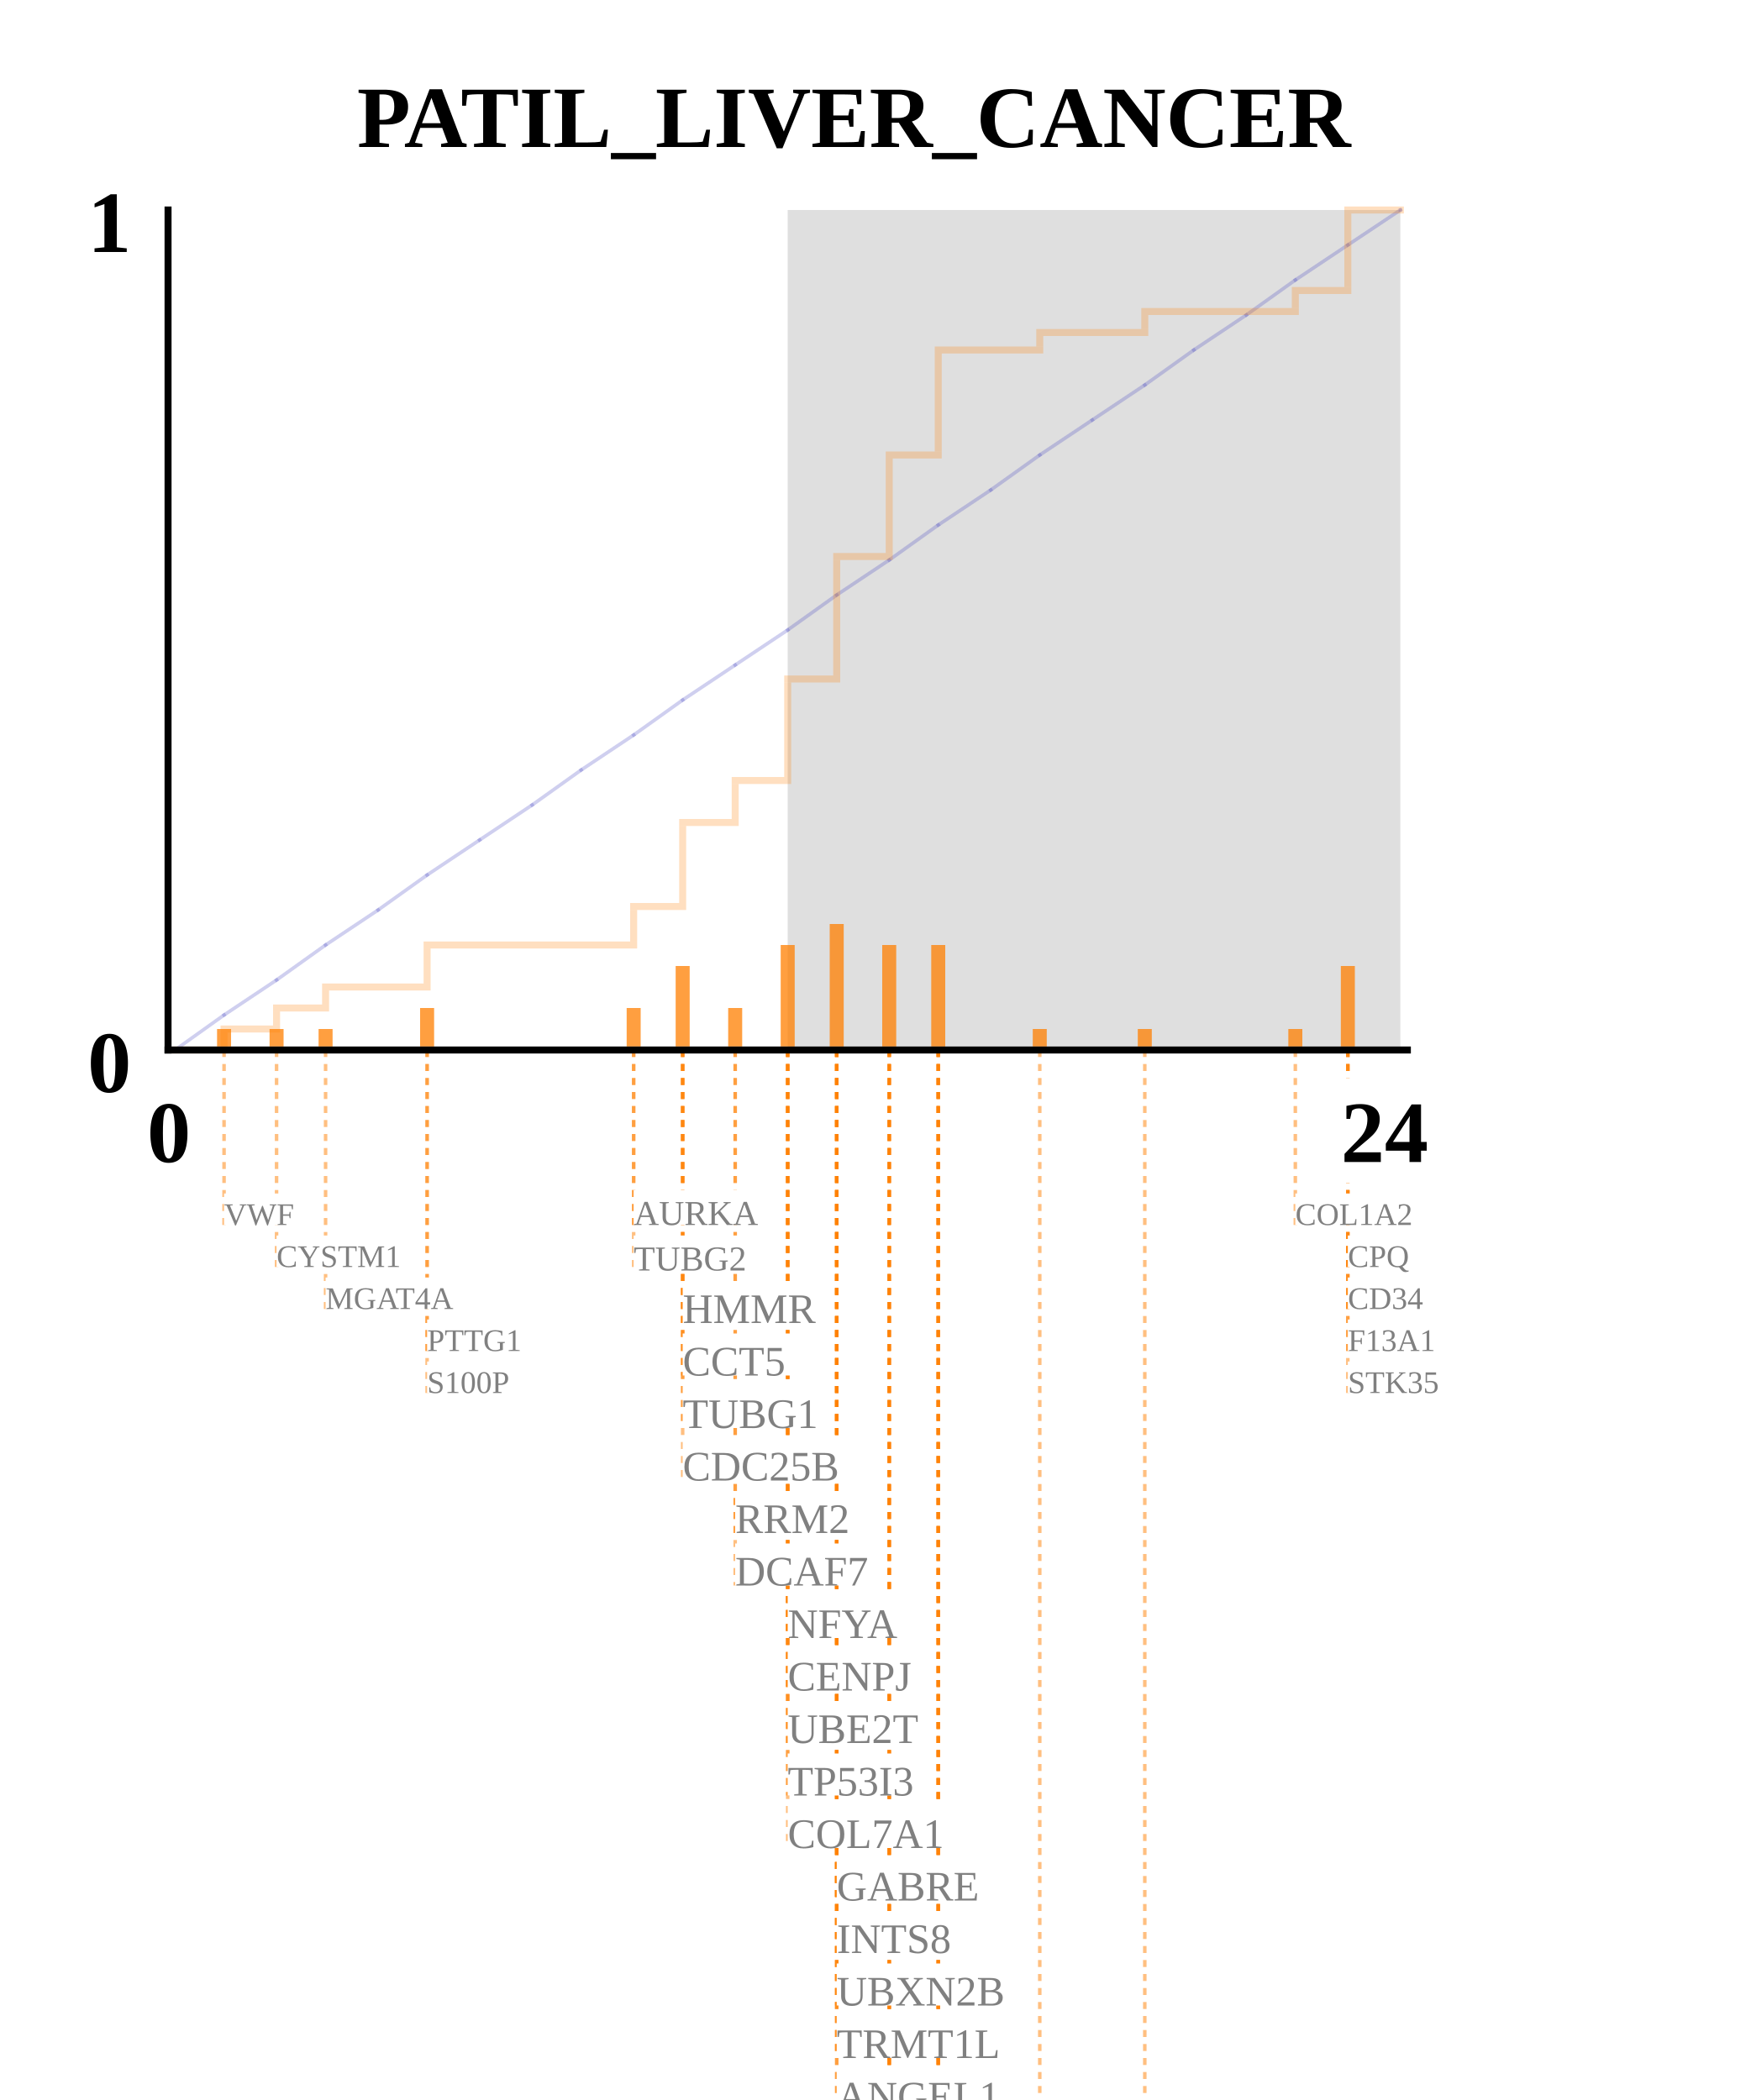
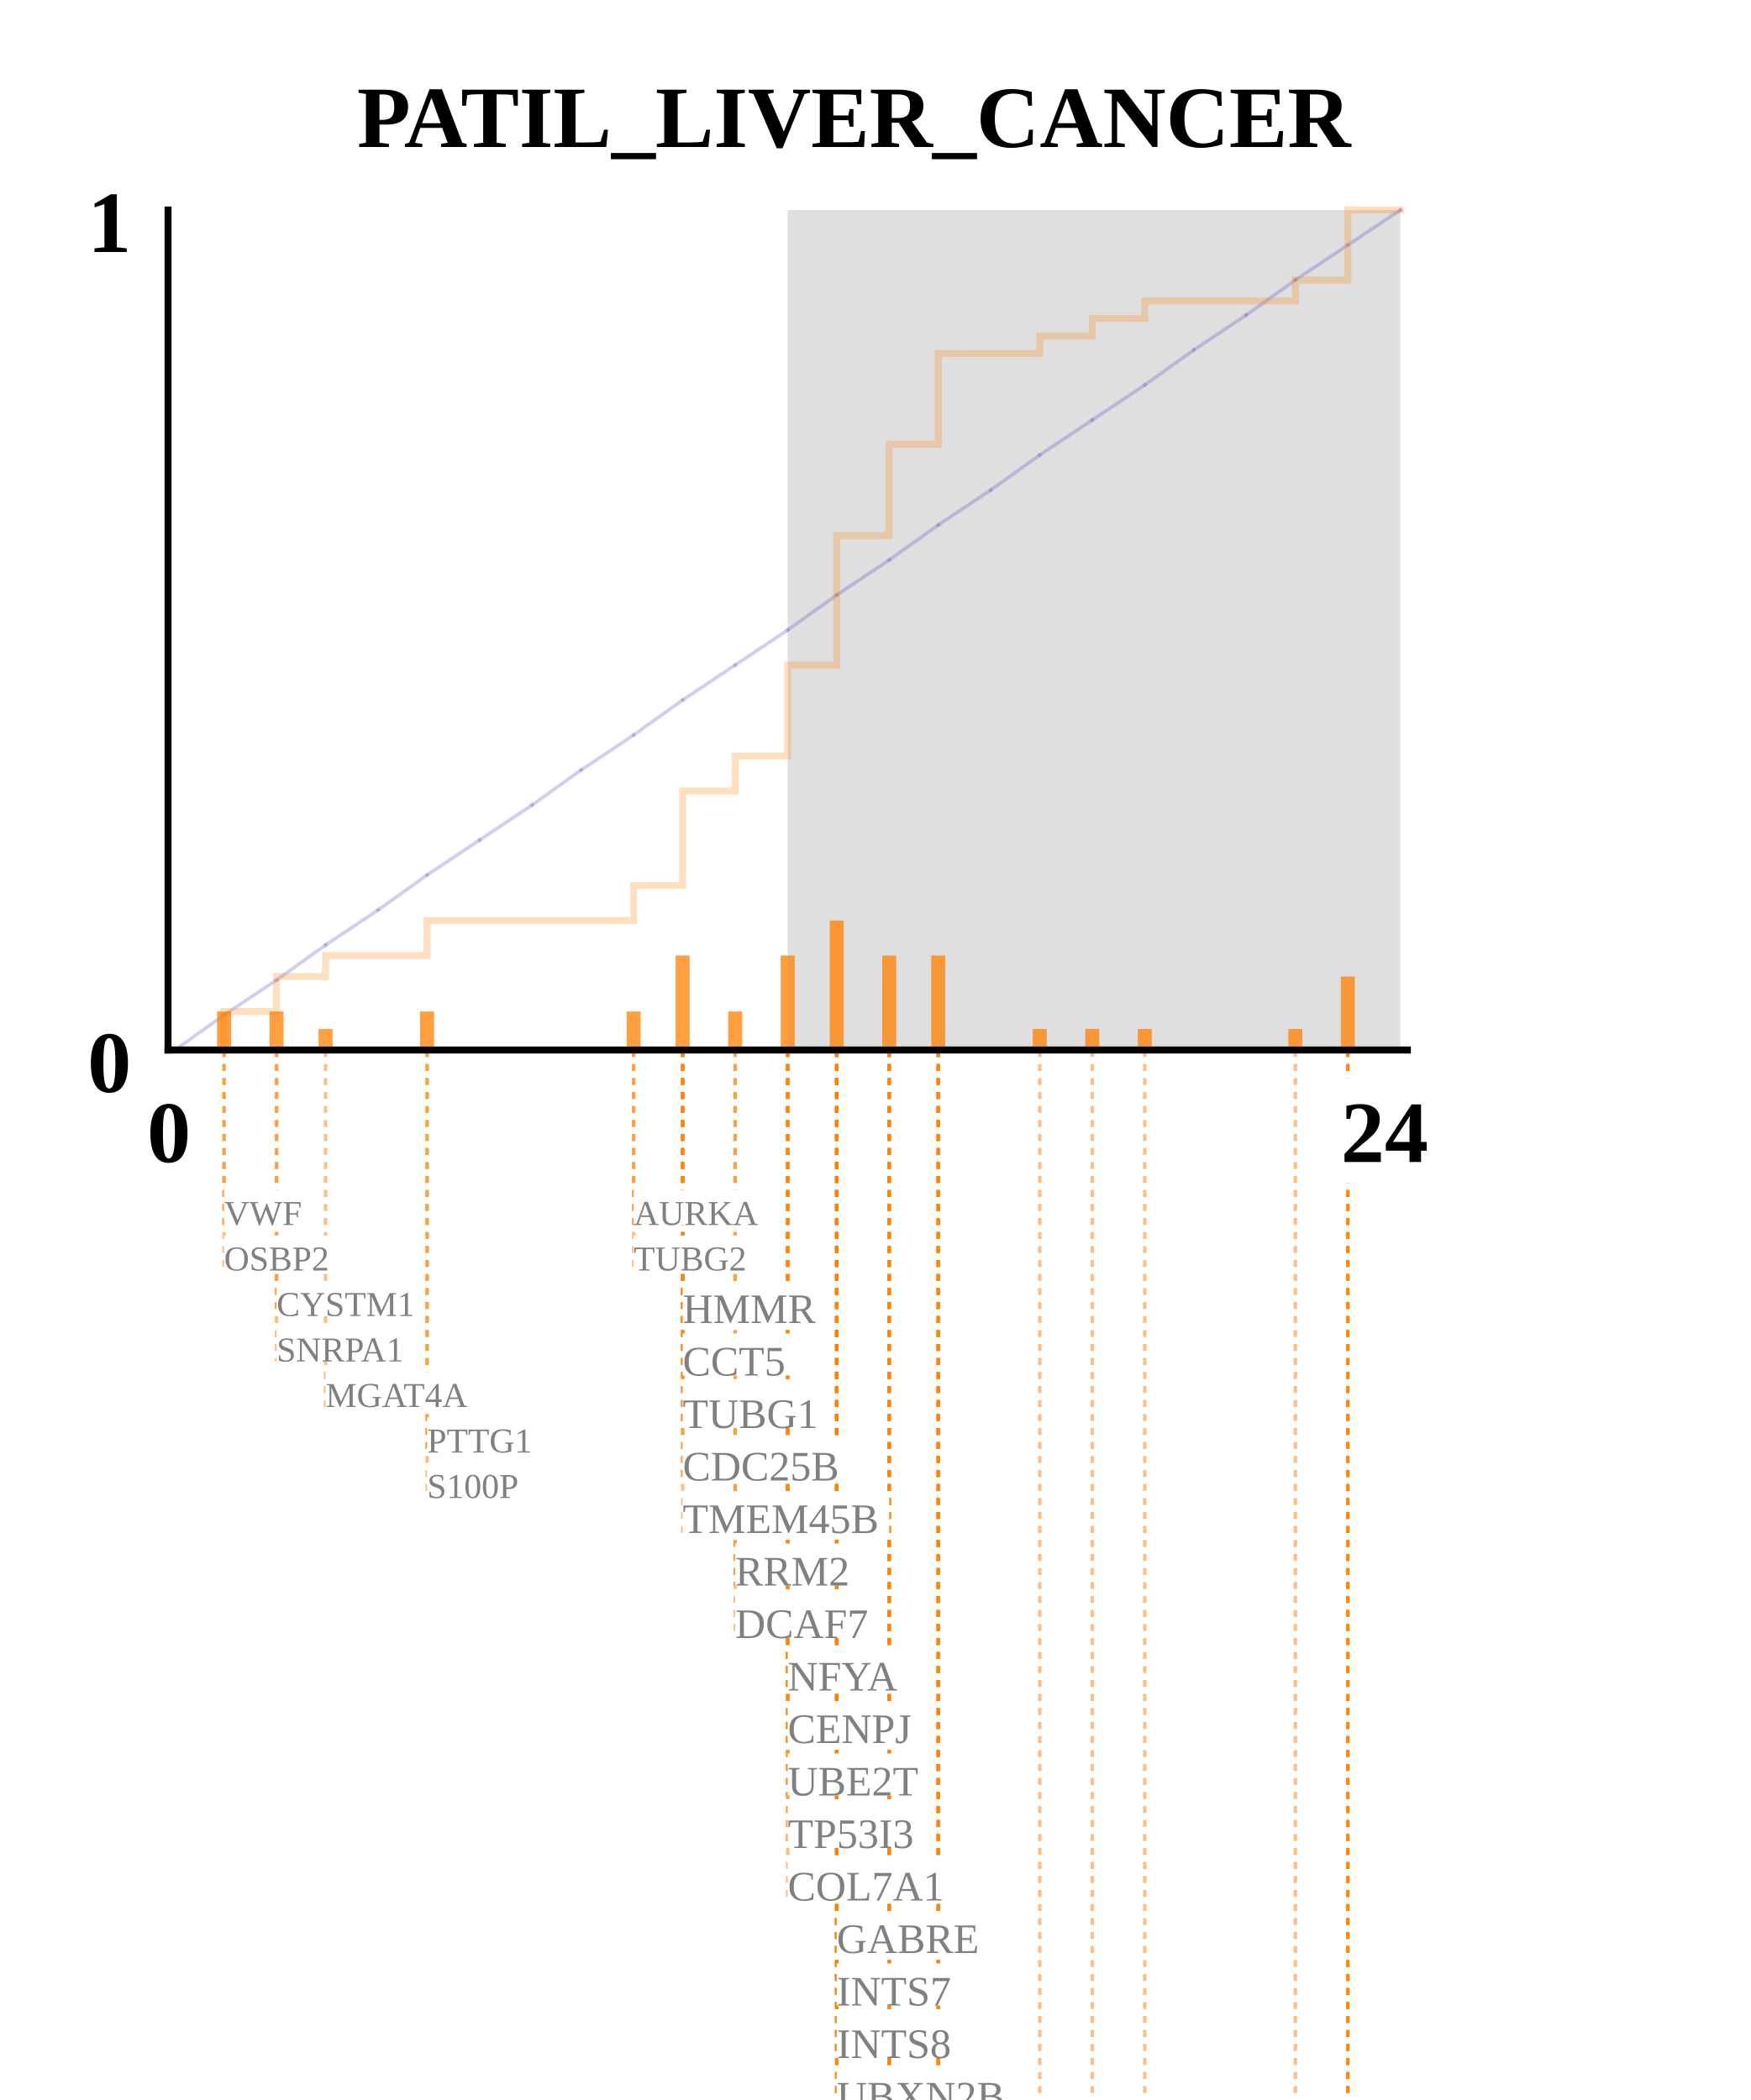
<svg xmlns="http://www.w3.org/2000/svg" height="158.75mm" version="1.1" viewBox="0 0 500 600" width="132.292mm" x="0mm" y="0mm">
  <rect height="1200" style="fill:rgb(255,255,255);stroke:none;" width="1000" x="0" y="0" />
  <rect height="240" style="fill:rgb(191,191,191);fill-opacity:0.498;stroke:none;" width="175" x="225" y="60" />
  <line style="fill:none;stroke:rgb(63,63,191);stroke-opacity:0.247;stroke-miterlimit:10;stroke-linecap:square;" x1="50" x2="50" y1="300" y2="300" />
  <line style="fill:none;stroke:rgb(63,63,191);stroke-opacity:0.247;stroke-miterlimit:10;stroke-linecap:square;" x1="50" x2="64" y1="300" y2="290" />
  <line style="fill:none;stroke:rgb(63,63,191);stroke-opacity:0.247;stroke-miterlimit:10;stroke-linecap:square;" x1="64" x2="79" y1="290" y2="280" />
  <line style="fill:none;stroke:rgb(63,63,191);stroke-opacity:0.247;stroke-miterlimit:10;stroke-linecap:square;" x1="79" x2="93" y1="280" y2="270" />
  <line style="fill:none;stroke:rgb(63,63,191);stroke-opacity:0.247;stroke-miterlimit:10;stroke-linecap:square;" x1="93" x2="108" y1="270" y2="260" />
  <line style="fill:none;stroke:rgb(63,63,191);stroke-opacity:0.247;stroke-miterlimit:10;stroke-linecap:square;" x1="108" x2="122" y1="260" y2="250" />
  <line style="fill:none;stroke:rgb(63,63,191);stroke-opacity:0.247;stroke-miterlimit:10;stroke-linecap:square;" x1="122" x2="137" y1="250" y2="240" />
  <line style="fill:none;stroke:rgb(63,63,191);stroke-opacity:0.247;stroke-miterlimit:10;stroke-linecap:square;" x1="137" x2="152" y1="240" y2="230" />
  <line style="fill:none;stroke:rgb(63,63,191);stroke-opacity:0.247;stroke-miterlimit:10;stroke-linecap:square;" x1="152" x2="166" y1="230" y2="220" />
  <line style="fill:none;stroke:rgb(63,63,191);stroke-opacity:0.247;stroke-miterlimit:10;stroke-linecap:square;" x1="166" x2="181" y1="220" y2="210" />
  <line style="fill:none;stroke:rgb(63,63,191);stroke-opacity:0.247;stroke-miterlimit:10;stroke-linecap:square;" x1="181" x2="195" y1="210" y2="200" />
  <line style="fill:none;stroke:rgb(63,63,191);stroke-opacity:0.247;stroke-miterlimit:10;stroke-linecap:square;" x1="195" x2="210" y1="200" y2="190" />
  <line style="fill:none;stroke:rgb(63,63,191);stroke-opacity:0.247;stroke-miterlimit:10;stroke-linecap:square;" x1="210" x2="225" y1="190" y2="180" />
  <line style="fill:none;stroke:rgb(63,63,191);stroke-opacity:0.247;stroke-miterlimit:10;stroke-linecap:square;" x1="225" x2="239" y1="180" y2="170" />
  <line style="fill:none;stroke:rgb(63,63,191);stroke-opacity:0.247;stroke-miterlimit:10;stroke-linecap:square;" x1="239" x2="254" y1="170" y2="160" />
  <line style="fill:none;stroke:rgb(63,63,191);stroke-opacity:0.247;stroke-miterlimit:10;stroke-linecap:square;" x1="254" x2="268" y1="160" y2="150" />
  <line style="fill:none;stroke:rgb(63,63,191);stroke-opacity:0.247;stroke-miterlimit:10;stroke-linecap:square;" x1="268" x2="283" y1="150" y2="140" />
  <line style="fill:none;stroke:rgb(63,63,191);stroke-opacity:0.247;stroke-miterlimit:10;stroke-linecap:square;" x1="283" x2="297" y1="140" y2="130" />
  <line style="fill:none;stroke:rgb(63,63,191);stroke-opacity:0.247;stroke-miterlimit:10;stroke-linecap:square;" x1="297" x2="312" y1="130" y2="120" />
  <line style="fill:none;stroke:rgb(63,63,191);stroke-opacity:0.247;stroke-miterlimit:10;stroke-linecap:square;" x1="312" x2="327" y1="120" y2="110" />
  <line style="fill:none;stroke:rgb(63,63,191);stroke-opacity:0.247;stroke-miterlimit:10;stroke-linecap:square;" x1="327" x2="341" y1="110" y2="100" />
  <line style="fill:none;stroke:rgb(63,63,191);stroke-opacity:0.247;stroke-miterlimit:10;stroke-linecap:square;" x1="341" x2="356" y1="100" y2="90" />
  <line style="fill:none;stroke:rgb(63,63,191);stroke-opacity:0.247;stroke-miterlimit:10;stroke-linecap:square;" x1="356" x2="370" y1="90" y2="80" />
  <line style="fill:none;stroke:rgb(63,63,191);stroke-opacity:0.247;stroke-miterlimit:10;stroke-linecap:square;" x1="370" x2="385" y1="80" y2="70" />
  <line style="fill:none;stroke:rgb(63,63,191);stroke-opacity:0.247;stroke-miterlimit:10;stroke-linecap:square;" x1="385" x2="400" y1="70" y2="60" />
  <line style="fill:none;stroke:rgb(63,63,191);stroke-opacity:0.247;stroke-miterlimit:10;stroke-linecap:square;" x1="400" x2="400" y1="60" y2="60" />
-   <rect height="5" style="fill:rgb(255,127,0);fill-opacity:0.749;stroke:none;" width="4" x="62" y="294" />
+   <rect height="10" style="fill:rgb(255,127,0);fill-opacity:0.749;stroke:none;" width="4" x="62" y="289" />
  <line style="fill:none;stroke:rgb(255,127,0);stroke-opacity:0.247;stroke-width:2;stroke-miterlimit:10;stroke-linecap:square;" x1="50" x2="64" y1="300" y2="300" />
-   <line style="fill:none;stroke:rgb(255,127,0);stroke-opacity:0.247;stroke-width:2;stroke-miterlimit:10;stroke-linecap:square;" x1="64" x2="64" y1="298" y2="296" />
-   <rect height="5" style="fill:rgb(255,127,0);fill-opacity:0.749;stroke:none;" width="4" x="77" y="294" />
-   <line style="fill:none;stroke:rgb(255,127,0);stroke-opacity:0.247;stroke-width:2;stroke-miterlimit:10;stroke-linecap:square;" x1="64" x2="79" y1="294" y2="294" />
-   <line style="fill:none;stroke:rgb(255,127,0);stroke-opacity:0.247;stroke-width:2;stroke-miterlimit:10;stroke-linecap:square;" x1="79" x2="79" y1="292" y2="290" />
+   <line style="fill:none;stroke:rgb(255,127,0);stroke-opacity:0.247;stroke-width:2;stroke-miterlimit:10;stroke-linecap:square;" x1="64" x2="64" y1="298" y2="291" />
+   <rect height="10" style="fill:rgb(255,127,0);fill-opacity:0.749;stroke:none;" width="4" x="77" y="289" />
+   <line style="fill:none;stroke:rgb(255,127,0);stroke-opacity:0.247;stroke-width:2;stroke-miterlimit:10;stroke-linecap:square;" x1="64" x2="79" y1="289" y2="289" />
+   <line style="fill:none;stroke:rgb(255,127,0);stroke-opacity:0.247;stroke-width:2;stroke-miterlimit:10;stroke-linecap:square;" x1="79" x2="79" y1="287" y2="281" />
  <rect height="5" style="fill:rgb(255,127,0);fill-opacity:0.749;stroke:none;" width="4" x="91" y="294" />
-   <line style="fill:none;stroke:rgb(255,127,0);stroke-opacity:0.247;stroke-width:2;stroke-miterlimit:10;stroke-linecap:square;" x1="79" x2="93" y1="288" y2="288" />
-   <line style="fill:none;stroke:rgb(255,127,0);stroke-opacity:0.247;stroke-width:2;stroke-miterlimit:10;stroke-linecap:square;" x1="93" x2="93" y1="286" y2="284" />
-   <rect height="11" style="fill:rgb(255,127,0);fill-opacity:0.749;stroke:none;" width="4" x="120" y="288" />
-   <line style="fill:none;stroke:rgb(255,127,0);stroke-opacity:0.247;stroke-width:2;stroke-miterlimit:10;stroke-linecap:square;" x1="93" x2="122" y1="282" y2="282" />
-   <line style="fill:none;stroke:rgb(255,127,0);stroke-opacity:0.247;stroke-width:2;stroke-miterlimit:10;stroke-linecap:square;" x1="122" x2="122" y1="280" y2="272" />
-   <rect height="11" style="fill:rgb(255,127,0);fill-opacity:0.749;stroke:none;" width="4" x="179" y="288" />
-   <line style="fill:none;stroke:rgb(255,127,0);stroke-opacity:0.247;stroke-width:2;stroke-miterlimit:10;stroke-linecap:square;" x1="122" x2="181" y1="270" y2="270" />
-   <line style="fill:none;stroke:rgb(255,127,0);stroke-opacity:0.247;stroke-width:2;stroke-miterlimit:10;stroke-linecap:square;" x1="181" x2="181" y1="268" y2="261" />
-   <rect height="23" style="fill:rgb(255,127,0);fill-opacity:0.749;stroke:none;" width="4" x="193" y="276" />
-   <line style="fill:none;stroke:rgb(255,127,0);stroke-opacity:0.247;stroke-width:2;stroke-miterlimit:10;stroke-linecap:square;" x1="181" x2="195" y1="259" y2="259" />
-   <line style="fill:none;stroke:rgb(255,127,0);stroke-opacity:0.247;stroke-width:2;stroke-miterlimit:10;stroke-linecap:square;" x1="195" x2="195" y1="257" y2="237" />
-   <rect height="11" style="fill:rgb(255,127,0);fill-opacity:0.749;stroke:none;" width="4" x="208" y="288" />
-   <line style="fill:none;stroke:rgb(255,127,0);stroke-opacity:0.247;stroke-width:2;stroke-miterlimit:10;stroke-linecap:square;" x1="195" x2="210" y1="235" y2="235" />
-   <line style="fill:none;stroke:rgb(255,127,0);stroke-opacity:0.247;stroke-width:2;stroke-miterlimit:10;stroke-linecap:square;" x1="210" x2="210" y1="233" y2="225" />
-   <rect height="29" style="fill:rgb(255,127,0);fill-opacity:0.749;stroke:none;" width="4" x="223" y="270" />
-   <line style="fill:none;stroke:rgb(255,127,0);stroke-opacity:0.247;stroke-width:2;stroke-miterlimit:10;stroke-linecap:square;" x1="210" x2="225" y1="223" y2="223" />
-   <line style="fill:none;stroke:rgb(255,127,0);stroke-opacity:0.247;stroke-width:2;stroke-miterlimit:10;stroke-linecap:square;" x1="225" x2="225" y1="221" y2="196" />
-   <rect height="35" style="fill:rgb(255,127,0);fill-opacity:0.749;stroke:none;" width="4" x="237" y="264" />
-   <line style="fill:none;stroke:rgb(255,127,0);stroke-opacity:0.247;stroke-width:2;stroke-miterlimit:10;stroke-linecap:square;" x1="225" x2="239" y1="194" y2="194" />
-   <line style="fill:none;stroke:rgb(255,127,0);stroke-opacity:0.247;stroke-width:2;stroke-miterlimit:10;stroke-linecap:square;" x1="239" x2="239" y1="192" y2="161" />
-   <rect height="29" style="fill:rgb(255,127,0);fill-opacity:0.749;stroke:none;" width="4" x="252" y="270" />
-   <line style="fill:none;stroke:rgb(255,127,0);stroke-opacity:0.247;stroke-width:2;stroke-miterlimit:10;stroke-linecap:square;" x1="239" x2="254" y1="159" y2="159" />
-   <line style="fill:none;stroke:rgb(255,127,0);stroke-opacity:0.247;stroke-width:2;stroke-miterlimit:10;stroke-linecap:square;" x1="254" x2="254" y1="157" y2="132" />
-   <rect height="29" style="fill:rgb(255,127,0);fill-opacity:0.749;stroke:none;" width="4" x="266" y="270" />
-   <line style="fill:none;stroke:rgb(255,127,0);stroke-opacity:0.247;stroke-width:2;stroke-miterlimit:10;stroke-linecap:square;" x1="254" x2="268" y1="130" y2="130" />
-   <line style="fill:none;stroke:rgb(255,127,0);stroke-opacity:0.247;stroke-width:2;stroke-miterlimit:10;stroke-linecap:square;" x1="268" x2="268" y1="128" y2="102" />
+   <line style="fill:none;stroke:rgb(255,127,0);stroke-opacity:0.247;stroke-width:2;stroke-miterlimit:10;stroke-linecap:square;" x1="79" x2="93" y1="279" y2="279" />
+   <line style="fill:none;stroke:rgb(255,127,0);stroke-opacity:0.247;stroke-width:2;stroke-miterlimit:10;stroke-linecap:square;" x1="93" x2="93" y1="277" y2="275" />
+   <rect height="10" style="fill:rgb(255,127,0);fill-opacity:0.749;stroke:none;" width="4" x="120" y="289" />
+   <line style="fill:none;stroke:rgb(255,127,0);stroke-opacity:0.247;stroke-width:2;stroke-miterlimit:10;stroke-linecap:square;" x1="93" x2="122" y1="273" y2="273" />
+   <line style="fill:none;stroke:rgb(255,127,0);stroke-opacity:0.247;stroke-width:2;stroke-miterlimit:10;stroke-linecap:square;" x1="122" x2="122" y1="271" y2="265" />
+   <rect height="10" style="fill:rgb(255,127,0);fill-opacity:0.749;stroke:none;" width="4" x="179" y="289" />
+   <line style="fill:none;stroke:rgb(255,127,0);stroke-opacity:0.247;stroke-width:2;stroke-miterlimit:10;stroke-linecap:square;" x1="122" x2="181" y1="263" y2="263" />
+   <line style="fill:none;stroke:rgb(255,127,0);stroke-opacity:0.247;stroke-width:2;stroke-miterlimit:10;stroke-linecap:square;" x1="181" x2="181" y1="261" y2="255" />
+   <rect height="26" style="fill:rgb(255,127,0);fill-opacity:0.749;stroke:none;" width="4" x="193" y="273" />
+   <line style="fill:none;stroke:rgb(255,127,0);stroke-opacity:0.247;stroke-width:2;stroke-miterlimit:10;stroke-linecap:square;" x1="181" x2="195" y1="253" y2="253" />
+   <line style="fill:none;stroke:rgb(255,127,0);stroke-opacity:0.247;stroke-width:2;stroke-miterlimit:10;stroke-linecap:square;" x1="195" x2="195" y1="251" y2="228" />
+   <rect height="10" style="fill:rgb(255,127,0);fill-opacity:0.749;stroke:none;" width="4" x="208" y="289" />
+   <line style="fill:none;stroke:rgb(255,127,0);stroke-opacity:0.247;stroke-width:2;stroke-miterlimit:10;stroke-linecap:square;" x1="195" x2="210" y1="226" y2="226" />
+   <line style="fill:none;stroke:rgb(255,127,0);stroke-opacity:0.247;stroke-width:2;stroke-miterlimit:10;stroke-linecap:square;" x1="210" x2="210" y1="224" y2="218" />
+   <rect height="26" style="fill:rgb(255,127,0);fill-opacity:0.749;stroke:none;" width="4" x="223" y="273" />
+   <line style="fill:none;stroke:rgb(255,127,0);stroke-opacity:0.247;stroke-width:2;stroke-miterlimit:10;stroke-linecap:square;" x1="210" x2="225" y1="216" y2="216" />
+   <line style="fill:none;stroke:rgb(255,127,0);stroke-opacity:0.247;stroke-width:2;stroke-miterlimit:10;stroke-linecap:square;" x1="225" x2="225" y1="214" y2="192" />
+   <rect height="36" style="fill:rgb(255,127,0);fill-opacity:0.749;stroke:none;" width="4" x="237" y="263" />
+   <line style="fill:none;stroke:rgb(255,127,0);stroke-opacity:0.247;stroke-width:2;stroke-miterlimit:10;stroke-linecap:square;" x1="225" x2="239" y1="190" y2="190" />
+   <line style="fill:none;stroke:rgb(255,127,0);stroke-opacity:0.247;stroke-width:2;stroke-miterlimit:10;stroke-linecap:square;" x1="239" x2="239" y1="188" y2="155" />
+   <rect height="26" style="fill:rgb(255,127,0);fill-opacity:0.749;stroke:none;" width="4" x="252" y="273" />
+   <line style="fill:none;stroke:rgb(255,127,0);stroke-opacity:0.247;stroke-width:2;stroke-miterlimit:10;stroke-linecap:square;" x1="239" x2="254" y1="153" y2="153" />
+   <line style="fill:none;stroke:rgb(255,127,0);stroke-opacity:0.247;stroke-width:2;stroke-miterlimit:10;stroke-linecap:square;" x1="254" x2="254" y1="151" y2="129" />
+   <rect height="26" style="fill:rgb(255,127,0);fill-opacity:0.749;stroke:none;" width="4" x="266" y="273" />
+   <line style="fill:none;stroke:rgb(255,127,0);stroke-opacity:0.247;stroke-width:2;stroke-miterlimit:10;stroke-linecap:square;" x1="254" x2="268" y1="127" y2="127" />
+   <line style="fill:none;stroke:rgb(255,127,0);stroke-opacity:0.247;stroke-width:2;stroke-miterlimit:10;stroke-linecap:square;" x1="268" x2="268" y1="125" y2="103" />
  <rect height="5" style="fill:rgb(255,127,0);fill-opacity:0.749;stroke:none;" width="4" x="295" y="294" />
-   <line style="fill:none;stroke:rgb(255,127,0);stroke-opacity:0.247;stroke-width:2;stroke-miterlimit:10;stroke-linecap:square;" x1="268" x2="297" y1="100" y2="100" />
-   <line style="fill:none;stroke:rgb(255,127,0);stroke-opacity:0.247;stroke-width:2;stroke-miterlimit:10;stroke-linecap:square;" x1="297" x2="297" y1="98" y2="97" />
+   <line style="fill:none;stroke:rgb(255,127,0);stroke-opacity:0.247;stroke-width:2;stroke-miterlimit:10;stroke-linecap:square;" x1="268" x2="297" y1="101" y2="101" />
+   <line style="fill:none;stroke:rgb(255,127,0);stroke-opacity:0.247;stroke-width:2;stroke-miterlimit:10;stroke-linecap:square;" x1="297" x2="297" y1="99" y2="98" />
+   <rect height="5" style="fill:rgb(255,127,0);fill-opacity:0.749;stroke:none;" width="4" x="310" y="294" />
+   <line style="fill:none;stroke:rgb(255,127,0);stroke-opacity:0.247;stroke-width:2;stroke-miterlimit:10;stroke-linecap:square;" x1="297" x2="312" y1="96" y2="96" />
+   <line style="fill:none;stroke:rgb(255,127,0);stroke-opacity:0.247;stroke-width:2;stroke-miterlimit:10;stroke-linecap:square;" x1="312" x2="312" y1="94" y2="93" />
  <rect height="5" style="fill:rgb(255,127,0);fill-opacity:0.749;stroke:none;" width="4" x="325" y="294" />
-   <line style="fill:none;stroke:rgb(255,127,0);stroke-opacity:0.247;stroke-width:2;stroke-miterlimit:10;stroke-linecap:square;" x1="297" x2="327" y1="95" y2="95" />
-   <line style="fill:none;stroke:rgb(255,127,0);stroke-opacity:0.247;stroke-width:2;stroke-miterlimit:10;stroke-linecap:square;" x1="327" x2="327" y1="93" y2="91" />
+   <line style="fill:none;stroke:rgb(255,127,0);stroke-opacity:0.247;stroke-width:2;stroke-miterlimit:10;stroke-linecap:square;" x1="312" x2="327" y1="91" y2="91" />
+   <line style="fill:none;stroke:rgb(255,127,0);stroke-opacity:0.247;stroke-width:2;stroke-miterlimit:10;stroke-linecap:square;" x1="327" x2="327" y1="89" y2="88" />
  <rect height="5" style="fill:rgb(255,127,0);fill-opacity:0.749;stroke:none;" width="4" x="368" y="294" />
-   <line style="fill:none;stroke:rgb(255,127,0);stroke-opacity:0.247;stroke-width:2;stroke-miterlimit:10;stroke-linecap:square;" x1="327" x2="370" y1="89" y2="89" />
-   <line style="fill:none;stroke:rgb(255,127,0);stroke-opacity:0.247;stroke-width:2;stroke-miterlimit:10;stroke-linecap:square;" x1="370" x2="370" y1="87" y2="85" />
-   <rect height="23" style="fill:rgb(255,127,0);fill-opacity:0.749;stroke:none;" width="4" x="383" y="276" />
-   <line style="fill:none;stroke:rgb(255,127,0);stroke-opacity:0.247;stroke-width:2;stroke-miterlimit:10;stroke-linecap:square;" x1="370" x2="385" y1="83" y2="83" />
-   <line style="fill:none;stroke:rgb(255,127,0);stroke-opacity:0.247;stroke-width:2;stroke-miterlimit:10;stroke-linecap:square;" x1="385" x2="385" y1="81" y2="62" />
+   <line style="fill:none;stroke:rgb(255,127,0);stroke-opacity:0.247;stroke-width:2;stroke-miterlimit:10;stroke-linecap:square;" x1="327" x2="370" y1="86" y2="86" />
+   <line style="fill:none;stroke:rgb(255,127,0);stroke-opacity:0.247;stroke-width:2;stroke-miterlimit:10;stroke-linecap:square;" x1="370" x2="370" y1="84" y2="82" />
+   <rect height="20" style="fill:rgb(255,127,0);fill-opacity:0.749;stroke:none;" width="4" x="383" y="279" />
+   <line style="fill:none;stroke:rgb(255,127,0);stroke-opacity:0.247;stroke-width:2;stroke-miterlimit:10;stroke-linecap:square;" x1="370" x2="385" y1="80" y2="80" />
+   <line style="fill:none;stroke:rgb(255,127,0);stroke-opacity:0.247;stroke-width:2;stroke-miterlimit:10;stroke-linecap:square;" x1="385" x2="385" y1="78" y2="62" />
  <line style="fill:none;stroke:rgb(255,127,0);stroke-opacity:0.247;stroke-width:2;stroke-miterlimit:10;stroke-linecap:square;" x1="385" x2="400" y1="60" y2="60" />
  <line style="fill:none;stroke:rgb(255,127,0);stroke-opacity:0.498;stroke-miterlimit:2;stroke-dasharray:2;" x1="64" x2="64" y1="300" y2="350" />
-   <line style="fill:none;stroke:rgb(255,127,0);stroke-opacity:0.498;stroke-miterlimit:2;stroke-dasharray:2;" x1="79" x2="79" y1="300" y2="362" />
-   <line style="fill:none;stroke:rgb(255,127,0);stroke-opacity:0.498;stroke-miterlimit:2;stroke-dasharray:2;" x1="93" x2="93" y1="300" y2="374" />
-   <line style="fill:none;stroke:rgb(255,127,0);stroke-opacity:0.498;stroke-miterlimit:2;stroke-dasharray:2;" x1="122" x2="122" y1="300" y2="386" />
-   <line style="fill:none;stroke:rgb(255,127,0);stroke-opacity:0.498;stroke-miterlimit:2;stroke-dasharray:2;" x1="122" x2="122" y1="300" y2="398" />
+   <line style="fill:none;stroke:rgb(255,127,0);stroke-opacity:0.498;stroke-miterlimit:2;stroke-dasharray:2;" x1="64" x2="64" y1="300" y2="363" />
+   <line style="fill:none;stroke:rgb(255,127,0);stroke-opacity:0.498;stroke-miterlimit:2;stroke-dasharray:2;" x1="79" x2="79" y1="300" y2="376" />
+   <line style="fill:none;stroke:rgb(255,127,0);stroke-opacity:0.498;stroke-miterlimit:2;stroke-dasharray:2;" x1="79" x2="79" y1="300" y2="389" />
+   <line style="fill:none;stroke:rgb(255,127,0);stroke-opacity:0.498;stroke-miterlimit:2;stroke-dasharray:2;" x1="93" x2="93" y1="300" y2="402" />
+   <line style="fill:none;stroke:rgb(255,127,0);stroke-opacity:0.498;stroke-miterlimit:2;stroke-dasharray:2;" x1="122" x2="122" y1="300" y2="415" />
+   <line style="fill:none;stroke:rgb(255,127,0);stroke-opacity:0.498;stroke-miterlimit:2;stroke-dasharray:2;" x1="122" x2="122" y1="300" y2="428" />
  <line style="fill:none;stroke:rgb(255,127,0);stroke-opacity:0.498;stroke-miterlimit:2;stroke-dasharray:2;" x1="181" x2="181" y1="300" y2="350" />
  <line style="fill:none;stroke:rgb(255,127,0);stroke-opacity:0.498;stroke-miterlimit:2;stroke-dasharray:2;" x1="181" x2="181" y1="300" y2="363" />
  <line style="fill:none;stroke:rgb(255,127,0);stroke-opacity:0.498;stroke-miterlimit:2;stroke-dasharray:2;" x1="195" x2="195" y1="300" y2="378" />
  <line style="fill:none;stroke:rgb(255,127,0);stroke-opacity:0.498;stroke-miterlimit:2;stroke-dasharray:2;" x1="195" x2="195" y1="300" y2="393" />
  <line style="fill:none;stroke:rgb(255,127,0);stroke-opacity:0.498;stroke-miterlimit:2;stroke-dasharray:2;" x1="195" x2="195" y1="300" y2="408" />
  <line style="fill:none;stroke:rgb(255,127,0);stroke-opacity:0.498;stroke-miterlimit:2;stroke-dasharray:2;" x1="195" x2="195" y1="300" y2="423" />
-   <line style="fill:none;stroke:rgb(255,127,0);stroke-opacity:0.498;stroke-miterlimit:2;stroke-dasharray:2;" x1="210" x2="210" y1="300" y2="438" />
+   <line style="fill:none;stroke:rgb(255,127,0);stroke-opacity:0.498;stroke-miterlimit:2;stroke-dasharray:2;" x1="195" x2="195" y1="300" y2="438" />
  <line style="fill:none;stroke:rgb(255,127,0);stroke-opacity:0.498;stroke-miterlimit:2;stroke-dasharray:2;" x1="210" x2="210" y1="300" y2="453" />
-   <line style="fill:none;stroke:rgb(255,127,0);stroke-opacity:0.498;stroke-miterlimit:2;stroke-dasharray:2;" x1="225" x2="225" y1="300" y2="468" />
+   <line style="fill:none;stroke:rgb(255,127,0);stroke-opacity:0.498;stroke-miterlimit:2;stroke-dasharray:2;" x1="210" x2="210" y1="300" y2="468" />
  <line style="fill:none;stroke:rgb(255,127,0);stroke-opacity:0.498;stroke-miterlimit:2;stroke-dasharray:2;" x1="225" x2="225" y1="300" y2="483" />
  <line style="fill:none;stroke:rgb(255,127,0);stroke-opacity:0.498;stroke-miterlimit:2;stroke-dasharray:2;" x1="225" x2="225" y1="300" y2="498" />
  <line style="fill:none;stroke:rgb(255,127,0);stroke-opacity:0.498;stroke-miterlimit:2;stroke-dasharray:2;" x1="225" x2="225" y1="300" y2="513" />
  <line style="fill:none;stroke:rgb(255,127,0);stroke-opacity:0.498;stroke-miterlimit:2;stroke-dasharray:2;" x1="225" x2="225" y1="300" y2="528" />
-   <line style="fill:none;stroke:rgb(255,127,0);stroke-opacity:0.498;stroke-miterlimit:2;stroke-dasharray:2;" x1="239" x2="239" y1="300" y2="543" />
+   <line style="fill:none;stroke:rgb(255,127,0);stroke-opacity:0.498;stroke-miterlimit:2;stroke-dasharray:2;" x1="225" x2="225" y1="300" y2="543" />
  <line style="fill:none;stroke:rgb(255,127,0);stroke-opacity:0.498;stroke-miterlimit:2;stroke-dasharray:2;" x1="239" x2="239" y1="300" y2="558" />
  <line style="fill:none;stroke:rgb(255,127,0);stroke-opacity:0.498;stroke-miterlimit:2;stroke-dasharray:2;" x1="239" x2="239" y1="300" y2="573" />
  <line style="fill:none;stroke:rgb(255,127,0);stroke-opacity:0.498;stroke-miterlimit:2;stroke-dasharray:2;" x1="239" x2="239" y1="300" y2="588" />
  <line style="fill:none;stroke:rgb(255,127,0);stroke-opacity:0.498;stroke-miterlimit:2;stroke-dasharray:2;" x1="239" x2="239" y1="300" y2="603" />
  <line style="fill:none;stroke:rgb(255,127,0);stroke-opacity:0.498;stroke-miterlimit:2;stroke-dasharray:2;" x1="239" x2="239" y1="300" y2="618" />
-   <line style="fill:none;stroke:rgb(255,127,0);stroke-opacity:0.498;stroke-miterlimit:2;stroke-dasharray:2;" x1="254" x2="254" y1="300" y2="633" />
-   <line style="fill:none;stroke:rgb(255,127,0);stroke-opacity:0.498;stroke-miterlimit:2;stroke-dasharray:2;" x1="254" x2="254" y1="300" y2="648" />
+   <line style="fill:none;stroke:rgb(255,127,0);stroke-opacity:0.498;stroke-miterlimit:2;stroke-dasharray:2;" x1="239" x2="239" y1="300" y2="633" />
+   <line style="fill:none;stroke:rgb(255,127,0);stroke-opacity:0.498;stroke-miterlimit:2;stroke-dasharray:2;" x1="239" x2="239" y1="300" y2="648" />
  <line style="fill:none;stroke:rgb(255,127,0);stroke-opacity:0.498;stroke-miterlimit:2;stroke-dasharray:2;" x1="254" x2="254" y1="300" y2="663" />
  <line style="fill:none;stroke:rgb(255,127,0);stroke-opacity:0.498;stroke-miterlimit:2;stroke-dasharray:2;" x1="254" x2="254" y1="300" y2="678" />
  <line style="fill:none;stroke:rgb(255,127,0);stroke-opacity:0.498;stroke-miterlimit:2;stroke-dasharray:2;" x1="254" x2="254" y1="300" y2="693" />
-   <line style="fill:none;stroke:rgb(255,127,0);stroke-opacity:0.498;stroke-miterlimit:2;stroke-dasharray:2;" x1="268" x2="268" y1="300" y2="708" />
-   <line style="fill:none;stroke:rgb(255,127,0);stroke-opacity:0.498;stroke-miterlimit:2;stroke-dasharray:2;" x1="268" x2="268" y1="300" y2="723" />
+   <line style="fill:none;stroke:rgb(255,127,0);stroke-opacity:0.498;stroke-miterlimit:2;stroke-dasharray:2;" x1="254" x2="254" y1="300" y2="708" />
+   <line style="fill:none;stroke:rgb(255,127,0);stroke-opacity:0.498;stroke-miterlimit:2;stroke-dasharray:2;" x1="254" x2="254" y1="300" y2="723" />
  <line style="fill:none;stroke:rgb(255,127,0);stroke-opacity:0.498;stroke-miterlimit:2;stroke-dasharray:2;" x1="268" x2="268" y1="300" y2="738" />
  <line style="fill:none;stroke:rgb(255,127,0);stroke-opacity:0.498;stroke-miterlimit:2;stroke-dasharray:2;" x1="268" x2="268" y1="300" y2="753" />
  <line style="fill:none;stroke:rgb(255,127,0);stroke-opacity:0.498;stroke-miterlimit:2;stroke-dasharray:2;" x1="268" x2="268" y1="300" y2="768" />
-   <line style="fill:none;stroke:rgb(255,127,0);stroke-opacity:0.498;stroke-miterlimit:2;stroke-dasharray:2;" x1="297" x2="297" y1="300" y2="780" />
-   <line style="fill:none;stroke:rgb(255,127,0);stroke-opacity:0.498;stroke-miterlimit:2;stroke-dasharray:2;" x1="327" x2="327" y1="300" y2="792" />
-   <line style="fill:none;stroke:rgb(255,127,0);stroke-opacity:0.498;stroke-miterlimit:2;stroke-dasharray:2;" x1="370" x2="370" y1="300" y2="350" />
-   <line style="fill:none;stroke:rgb(255,127,0);stroke-opacity:0.498;stroke-miterlimit:2;stroke-dasharray:2;" x1="385" x2="385" y1="300" y2="362" />
-   <line style="fill:none;stroke:rgb(255,127,0);stroke-opacity:0.498;stroke-miterlimit:2;stroke-dasharray:2;" x1="385" x2="385" y1="300" y2="374" />
-   <line style="fill:none;stroke:rgb(255,127,0);stroke-opacity:0.498;stroke-miterlimit:2;stroke-dasharray:2;" x1="385" x2="385" y1="300" y2="386" />
-   <line style="fill:none;stroke:rgb(255,127,0);stroke-opacity:0.498;stroke-miterlimit:2;stroke-dasharray:2;" x1="385" x2="385" y1="300" y2="398" />
+   <line style="fill:none;stroke:rgb(255,127,0);stroke-opacity:0.498;stroke-miterlimit:2;stroke-dasharray:2;" x1="268" x2="268" y1="300" y2="783" />
+   <line style="fill:none;stroke:rgb(255,127,0);stroke-opacity:0.498;stroke-miterlimit:2;stroke-dasharray:2;" x1="268" x2="268" y1="300" y2="798" />
+   <line style="fill:none;stroke:rgb(255,127,0);stroke-opacity:0.498;stroke-miterlimit:2;stroke-dasharray:2;" x1="297" x2="297" y1="300" y2="811" />
+   <line style="fill:none;stroke:rgb(255,127,0);stroke-opacity:0.498;stroke-miterlimit:2;stroke-dasharray:2;" x1="312" x2="312" y1="300" y2="824" />
+   <line style="fill:none;stroke:rgb(255,127,0);stroke-opacity:0.498;stroke-miterlimit:2;stroke-dasharray:2;" x1="327" x2="327" y1="300" y2="837" />
+   <line style="fill:none;stroke:rgb(255,127,0);stroke-opacity:0.498;stroke-miterlimit:2;stroke-dasharray:2;" x1="370" x2="370" y1="300" y2="850" />
+   <line style="fill:none;stroke:rgb(255,127,0);stroke-opacity:0.498;stroke-miterlimit:2;stroke-dasharray:2;" x1="385" x2="385" y1="300" y2="863" />
+   <line style="fill:none;stroke:rgb(255,127,0);stroke-opacity:0.498;stroke-miterlimit:2;stroke-dasharray:2;" x1="385" x2="385" y1="300" y2="876" />
+   <line style="fill:none;stroke:rgb(255,127,0);stroke-opacity:0.498;stroke-miterlimit:2;stroke-dasharray:2;" x1="385" x2="385" y1="300" y2="889" />
+   <line style="fill:none;stroke:rgb(255,127,0);stroke-opacity:0.498;stroke-miterlimit:2;stroke-dasharray:2;" x1="385" x2="385" y1="300" y2="902" />
  <line style="fill:none;stroke:rgb(0,0,0);stroke-width:2;stroke-miterlimit:10;stroke-linecap:square;" x1="48" x2="48" y1="60" y2="300" />
  <line style="fill:none;stroke:rgb(0,0,0);stroke-width:2;stroke-miterlimit:10;stroke-linecap:square;" x1="48" x2="402" y1="300" y2="300" />
  <rect height="30" style="fill:rgb(255,255,255);stroke:none;" width="17" x="42" y="308" />
  <text style="fill:rgb(0,0,0);stroke:none;font-size:25px;font-weight:bold;" x="42" y="332">0</text>
  <rect height="30" style="fill:rgb(255,255,255);stroke:none;" width="34" x="383" y="308" />
  <text style="fill:rgb(0,0,0);stroke:none;font-size:25px;font-weight:bold;" x="383" y="332">24</text>
  <text style="fill:rgb(0,0,0);stroke:none;font-size:25px;font-weight:bold;" x="25" y="312">0</text>
  <text style="fill:rgb(0,0,0);stroke:none;font-size:25px;font-weight:bold;" x="25" y="72">1</text>
  <text style="fill:rgb(0,0,0);stroke:none;font-size:25px;font-weight:bold;" x="102" y="42">PATIL_LIVER_CANCER</text>
-   <rect height="9" style="fill:rgb(255,255,255);stroke:none;" width="19" x="64" y="341" />
-   <text style="fill:rgb(128,128,128);stroke:none;font-size:9px;" x="64" y="350">VWF</text>
-   <rect height="9" style="fill:rgb(255,255,255);stroke:none;" width="38" x="79" y="353" />
-   <text style="fill:rgb(128,128,128);stroke:none;font-size:9px;" x="79" y="362">CYSTM1</text>
-   <rect height="9" style="fill:rgb(255,255,255);stroke:none;" width="38" x="93" y="365" />
-   <text style="fill:rgb(128,128,128);stroke:none;font-size:9px;" x="93" y="374">MGAT4A</text>
-   <rect height="9" style="fill:rgb(255,255,255);stroke:none;" width="29" x="122" y="377" />
-   <text style="fill:rgb(128,128,128);stroke:none;font-size:9px;" x="122" y="386">PTTG1</text>
-   <rect height="9" style="fill:rgb(255,255,255);stroke:none;" width="31" x="122" y="389" />
-   <text style="fill:rgb(128,128,128);stroke:none;font-size:9px;" x="122" y="398">S100P</text>
+   <rect height="10" style="fill:rgb(255,255,255);stroke:none;" width="22" x="64" y="340" />
+   <text style="fill:rgb(128,128,128);stroke:none;font-size:10px;" x="64" y="350">VWF</text>
+   <rect height="10" style="fill:rgb(255,255,255);stroke:none;" width="35" x="64" y="353" />
+   <text style="fill:rgb(128,128,128);stroke:none;font-size:10px;" x="64" y="363">OSBP2</text>
+   <rect height="10" style="fill:rgb(255,255,255);stroke:none;" width="42" x="79" y="366" />
+   <text style="fill:rgb(128,128,128);stroke:none;font-size:10px;" x="79" y="376">CYSTM1</text>
+   <rect height="10" style="fill:rgb(255,255,255);stroke:none;" width="42" x="79" y="379" />
+   <text style="fill:rgb(128,128,128);stroke:none;font-size:10px;" x="79" y="389">SNRPA1</text>
+   <rect height="10" style="fill:rgb(255,255,255);stroke:none;" width="42" x="93" y="392" />
+   <text style="fill:rgb(128,128,128);stroke:none;font-size:10px;" x="93" y="402">MGAT4A</text>
+   <rect height="10" style="fill:rgb(255,255,255);stroke:none;" width="31" x="122" y="405" />
+   <text style="fill:rgb(128,128,128);stroke:none;font-size:10px;" x="122" y="415">PTTG1</text>
+   <rect height="10" style="fill:rgb(255,255,255);stroke:none;" width="32" x="122" y="418" />
+   <text style="fill:rgb(128,128,128);stroke:none;font-size:10px;" x="122" y="428">S100P</text>
  <rect height="10" style="fill:rgb(255,255,255);stroke:none;" width="36" x="181" y="340" />
  <text style="fill:rgb(128,128,128);stroke:none;font-size:10px;" x="181" y="350">AURKA</text>
  <rect height="10" style="fill:rgb(255,255,255);stroke:none;" width="34" x="181" y="353" />
  <text style="fill:rgb(128,128,128);stroke:none;font-size:10px;" x="181" y="363">TUBG2</text>
  <rect height="12" style="fill:rgb(255,255,255);stroke:none;" width="37" x="195" y="366" />
  <text style="fill:rgb(128,128,128);stroke:none;" x="195" y="378">HMMR</text>
  <rect height="12" style="fill:rgb(255,255,255);stroke:none;" width="31" x="195" y="381" />
  <text style="fill:rgb(128,128,128);stroke:none;" x="195" y="393">CCT5</text>
  <rect height="12" style="fill:rgb(255,255,255);stroke:none;" width="41" x="195" y="396" />
  <text style="fill:rgb(128,128,128);stroke:none;" x="195" y="408">TUBG1</text>
  <rect height="12" style="fill:rgb(255,255,255);stroke:none;" width="49" x="195" y="411" />
  <text style="fill:rgb(128,128,128);stroke:none;" x="195" y="423">CDC25B</text>
-   <rect height="12" style="fill:rgb(255,255,255);stroke:none;" width="34" x="210" y="426" />
-   <text style="fill:rgb(128,128,128);stroke:none;" x="210" y="438">RRM2</text>
-   <rect height="12" style="fill:rgb(255,255,255);stroke:none;" width="40" x="210" y="441" />
-   <text style="fill:rgb(128,128,128);stroke:none;" x="210" y="453">DCAF7</text>
-   <rect height="12" style="fill:rgb(255,255,255);stroke:none;" width="31" x="225" y="456" />
-   <text style="fill:rgb(128,128,128);stroke:none;" x="225" y="468">NFYA</text>
-   <rect height="12" style="fill:rgb(255,255,255);stroke:none;" width="36" x="225" y="471" />
-   <text style="fill:rgb(128,128,128);stroke:none;" x="225" y="483">CENPJ</text>
-   <rect height="12" style="fill:rgb(255,255,255);stroke:none;" width="40" x="225" y="486" />
-   <text style="fill:rgb(128,128,128);stroke:none;" x="225" y="498">UBE2T</text>
-   <rect height="12" style="fill:rgb(255,255,255);stroke:none;" width="42" x="225" y="501" />
-   <text style="fill:rgb(128,128,128);stroke:none;" x="225" y="513">TP53I3</text>
-   <rect height="12" style="fill:rgb(255,255,255);stroke:none;" width="47" x="225" y="516" />
-   <text style="fill:rgb(128,128,128);stroke:none;" x="225" y="528">COL7A1</text>
-   <rect height="12" style="fill:rgb(255,255,255);stroke:none;" width="41" x="239" y="531" />
-   <text style="fill:rgb(128,128,128);stroke:none;" x="239" y="543">GABRE</text>
-   <rect height="12" style="fill:rgb(255,255,255);stroke:none;" width="35" x="239" y="546" />
-   <text style="fill:rgb(128,128,128);stroke:none;" x="239" y="558">INTS8</text>
-   <rect height="12" style="fill:rgb(255,255,255);stroke:none;" width="49" x="239" y="561" />
-   <text style="fill:rgb(128,128,128);stroke:none;" x="239" y="573">UBXN2B</text>
-   <rect height="12" style="fill:rgb(255,255,255);stroke:none;" width="46" x="239" y="576" />
-   <text style="fill:rgb(128,128,128);stroke:none;" x="239" y="588">TRMT1L</text>
-   <rect height="12" style="fill:rgb(255,255,255);stroke:none;" width="48" x="239" y="591" />
-   <text style="fill:rgb(128,128,128);stroke:none;" x="239" y="603">ANGEL1</text>
-   <rect height="12" style="fill:rgb(255,255,255);stroke:none;" width="54" x="239" y="606" />
-   <text style="fill:rgb(128,128,128);stroke:none;" x="239" y="618">SLC26A6</text>
-   <rect height="12" style="fill:rgb(255,255,255);stroke:none;" width="32" x="254" y="621" />
-   <text style="fill:rgb(128,128,128);stroke:none;" x="254" y="633">RTN2</text>
-   <rect height="12" style="fill:rgb(255,255,255);stroke:none;" width="33" x="254" y="636" />
-   <text style="fill:rgb(128,128,128);stroke:none;" x="254" y="648">PSPH</text>
-   <rect height="12" style="fill:rgb(255,255,255);stroke:none;" width="31" x="254" y="651" />
-   <text style="fill:rgb(128,128,128);stroke:none;" x="254" y="663">XPR1</text>
-   <rect height="12" style="fill:rgb(255,255,255);stroke:none;" width="49" x="254" y="666" />
-   <text style="fill:rgb(128,128,128);stroke:none;" x="254" y="678">ZNF706</text>
-   <rect height="12" style="fill:rgb(255,255,255);stroke:none;" width="47" x="254" y="681" />
-   <text style="fill:rgb(128,128,128);stroke:none;" x="254" y="693">AKR1C3</text>
-   <rect height="12" style="fill:rgb(255,255,255);stroke:none;" width="49" x="268" y="696" />
-   <text style="fill:rgb(128,128,128);stroke:none;" x="268" y="708">NEDD4L</text>
-   <rect height="12" style="fill:rgb(255,255,255);stroke:none;" width="48" x="268" y="711" />
-   <text style="fill:rgb(128,128,128);stroke:none;" x="268" y="723">TSPAN8</text>
+   <rect height="12" style="fill:rgb(255,255,255);stroke:none;" width="59" x="195" y="426" />
+   <text style="fill:rgb(128,128,128);stroke:none;" x="195" y="438">TMEM45B</text>
+   <rect height="12" style="fill:rgb(255,255,255);stroke:none;" width="34" x="210" y="441" />
+   <text style="fill:rgb(128,128,128);stroke:none;" x="210" y="453">RRM2</text>
+   <rect height="12" style="fill:rgb(255,255,255);stroke:none;" width="40" x="210" y="456" />
+   <text style="fill:rgb(128,128,128);stroke:none;" x="210" y="468">DCAF7</text>
+   <rect height="12" style="fill:rgb(255,255,255);stroke:none;" width="31" x="225" y="471" />
+   <text style="fill:rgb(128,128,128);stroke:none;" x="225" y="483">NFYA</text>
+   <rect height="12" style="fill:rgb(255,255,255);stroke:none;" width="36" x="225" y="486" />
+   <text style="fill:rgb(128,128,128);stroke:none;" x="225" y="498">CENPJ</text>
+   <rect height="12" style="fill:rgb(255,255,255);stroke:none;" width="40" x="225" y="501" />
+   <text style="fill:rgb(128,128,128);stroke:none;" x="225" y="513">UBE2T</text>
+   <rect height="12" style="fill:rgb(255,255,255);stroke:none;" width="42" x="225" y="516" />
+   <text style="fill:rgb(128,128,128);stroke:none;" x="225" y="528">TP53I3</text>
+   <rect height="12" style="fill:rgb(255,255,255);stroke:none;" width="47" x="225" y="531" />
+   <text style="fill:rgb(128,128,128);stroke:none;" x="225" y="543">COL7A1</text>
+   <rect height="12" style="fill:rgb(255,255,255);stroke:none;" width="41" x="239" y="546" />
+   <text style="fill:rgb(128,128,128);stroke:none;" x="239" y="558">GABRE</text>
+   <rect height="12" style="fill:rgb(255,255,255);stroke:none;" width="35" x="239" y="561" />
+   <text style="fill:rgb(128,128,128);stroke:none;" x="239" y="573">INTS7</text>
+   <rect height="12" style="fill:rgb(255,255,255);stroke:none;" width="35" x="239" y="576" />
+   <text style="fill:rgb(128,128,128);stroke:none;" x="239" y="588">INTS8</text>
+   <rect height="12" style="fill:rgb(255,255,255);stroke:none;" width="49" x="239" y="591" />
+   <text style="fill:rgb(128,128,128);stroke:none;" x="239" y="603">UBXN2B</text>
+   <rect height="12" style="fill:rgb(255,255,255);stroke:none;" width="46" x="239" y="606" />
+   <text style="fill:rgb(128,128,128);stroke:none;" x="239" y="618">TRMT1L</text>
+   <rect height="12" style="fill:rgb(255,255,255);stroke:none;" width="48" x="239" y="621" />
+   <text style="fill:rgb(128,128,128);stroke:none;" x="239" y="633">ANGEL1</text>
+   <rect height="12" style="fill:rgb(255,255,255);stroke:none;" width="54" x="239" y="636" />
+   <text style="fill:rgb(128,128,128);stroke:none;" x="239" y="648">SLC26A6</text>
+   <rect height="12" style="fill:rgb(255,255,255);stroke:none;" width="32" x="254" y="651" />
+   <text style="fill:rgb(128,128,128);stroke:none;" x="254" y="663">RTN2</text>
+   <rect height="12" style="fill:rgb(255,255,255);stroke:none;" width="33" x="254" y="666" />
+   <text style="fill:rgb(128,128,128);stroke:none;" x="254" y="678">PSPH</text>
+   <rect height="12" style="fill:rgb(255,255,255);stroke:none;" width="31" x="254" y="681" />
+   <text style="fill:rgb(128,128,128);stroke:none;" x="254" y="693">XPR1</text>
+   <rect height="12" style="fill:rgb(255,255,255);stroke:none;" width="49" x="254" y="696" />
+   <text style="fill:rgb(128,128,128);stroke:none;" x="254" y="708">ZNF706</text>
+   <rect height="12" style="fill:rgb(255,255,255);stroke:none;" width="47" x="254" y="711" />
+   <text style="fill:rgb(128,128,128);stroke:none;" x="254" y="723">AKR1C3</text>
  <rect height="12" style="fill:rgb(255,255,255);stroke:none;" width="49" x="268" y="726" />
-   <text style="fill:rgb(128,128,128);stroke:none;" x="268" y="738">CCDC14</text>
-   <rect height="12" style="fill:rgb(255,255,255);stroke:none;" width="55" x="268" y="741" />
-   <text style="fill:rgb(128,128,128);stroke:none;" x="268" y="753">TP53BP1</text>
-   <rect height="12" style="fill:rgb(255,255,255);stroke:none;" width="62" x="268" y="756" />
-   <text style="fill:rgb(128,128,128);stroke:none;" x="268" y="768">SLC39A10</text>
-   <rect height="9" style="fill:rgb(255,255,255);stroke:none;" width="25" x="297" y="771" />
-   <text style="fill:rgb(128,128,128);stroke:none;font-size:9px;" x="297" y="780">NREP</text>
-   <rect height="9" style="fill:rgb(255,255,255);stroke:none;" width="39" x="327" y="783" />
-   <text style="fill:rgb(128,128,128);stroke:none;font-size:9px;" x="327" y="792">TMEM98</text>
-   <rect height="9" style="fill:rgb(255,255,255);stroke:none;" width="37" x="370" y="341" />
-   <text style="fill:rgb(128,128,128);stroke:none;font-size:9px;" x="370" y="350">COL1A2</text>
-   <rect height="9" style="fill:rgb(255,255,255);stroke:none;" width="20" x="385" y="353" />
-   <text style="fill:rgb(128,128,128);stroke:none;font-size:9px;" x="385" y="362">CPQ</text>
-   <rect height="9" style="fill:rgb(255,255,255);stroke:none;" width="26" x="385" y="365" />
-   <text style="fill:rgb(128,128,128);stroke:none;font-size:9px;" x="385" y="374">CD34</text>
-   <rect height="9" style="fill:rgb(255,255,255);stroke:none;" width="30" x="385" y="377" />
-   <text style="fill:rgb(128,128,128);stroke:none;font-size:9px;" x="385" y="386">F13A1</text>
-   <rect height="9" style="fill:rgb(255,255,255);stroke:none;" width="30" x="385" y="389" />
-   <text style="fill:rgb(128,128,128);stroke:none;font-size:9px;" x="385" y="398">STK35</text>
+   <text style="fill:rgb(128,128,128);stroke:none;" x="268" y="738">NEDD4L</text>
+   <rect height="12" style="fill:rgb(255,255,255);stroke:none;" width="48" x="268" y="741" />
+   <text style="fill:rgb(128,128,128);stroke:none;" x="268" y="753">TSPAN8</text>
+   <rect height="12" style="fill:rgb(255,255,255);stroke:none;" width="49" x="268" y="756" />
+   <text style="fill:rgb(128,128,128);stroke:none;" x="268" y="768">CCDC14</text>
+   <rect height="12" style="fill:rgb(255,255,255);stroke:none;" width="55" x="268" y="771" />
+   <text style="fill:rgb(128,128,128);stroke:none;" x="268" y="783">TP53BP1</text>
+   <rect height="12" style="fill:rgb(255,255,255);stroke:none;" width="62" x="268" y="786" />
+   <text style="fill:rgb(128,128,128);stroke:none;" x="268" y="798">SLC39A10</text>
+   <rect height="10" style="fill:rgb(255,255,255);stroke:none;" width="29" x="297" y="801" />
+   <text style="fill:rgb(128,128,128);stroke:none;font-size:10px;" x="297" y="811">NREP</text>
+   <rect height="10" style="fill:rgb(255,255,255);stroke:none;" width="28" x="312" y="814" />
+   <text style="fill:rgb(128,128,128);stroke:none;font-size:10px;" x="312" y="824">HHAT</text>
+   <rect height="10" style="fill:rgb(255,255,255);stroke:none;" width="42" x="327" y="827" />
+   <text style="fill:rgb(128,128,128);stroke:none;font-size:10px;" x="327" y="837">TMEM98</text>
+   <rect height="10" style="fill:rgb(255,255,255);stroke:none;" width="41" x="370" y="840" />
+   <text style="fill:rgb(128,128,128);stroke:none;font-size:10px;" x="370" y="850">COL1A2</text>
+   <rect height="10" style="fill:rgb(255,255,255);stroke:none;" width="23" x="385" y="853" />
+   <text style="fill:rgb(128,128,128);stroke:none;font-size:10px;" x="385" y="863">CPQ</text>
+   <rect height="10" style="fill:rgb(255,255,255);stroke:none;" width="28" x="385" y="866" />
+   <text style="fill:rgb(128,128,128);stroke:none;font-size:10px;" x="385" y="876">CD34</text>
+   <rect height="10" style="fill:rgb(255,255,255);stroke:none;" width="31" x="385" y="879" />
+   <text style="fill:rgb(128,128,128);stroke:none;font-size:10px;" x="385" y="889">F13A1</text>
+   <rect height="10" style="fill:rgb(255,255,255);stroke:none;" width="31" x="385" y="892" />
+   <text style="fill:rgb(128,128,128);stroke:none;font-size:10px;" x="385" y="902">STK35</text>
</svg>
